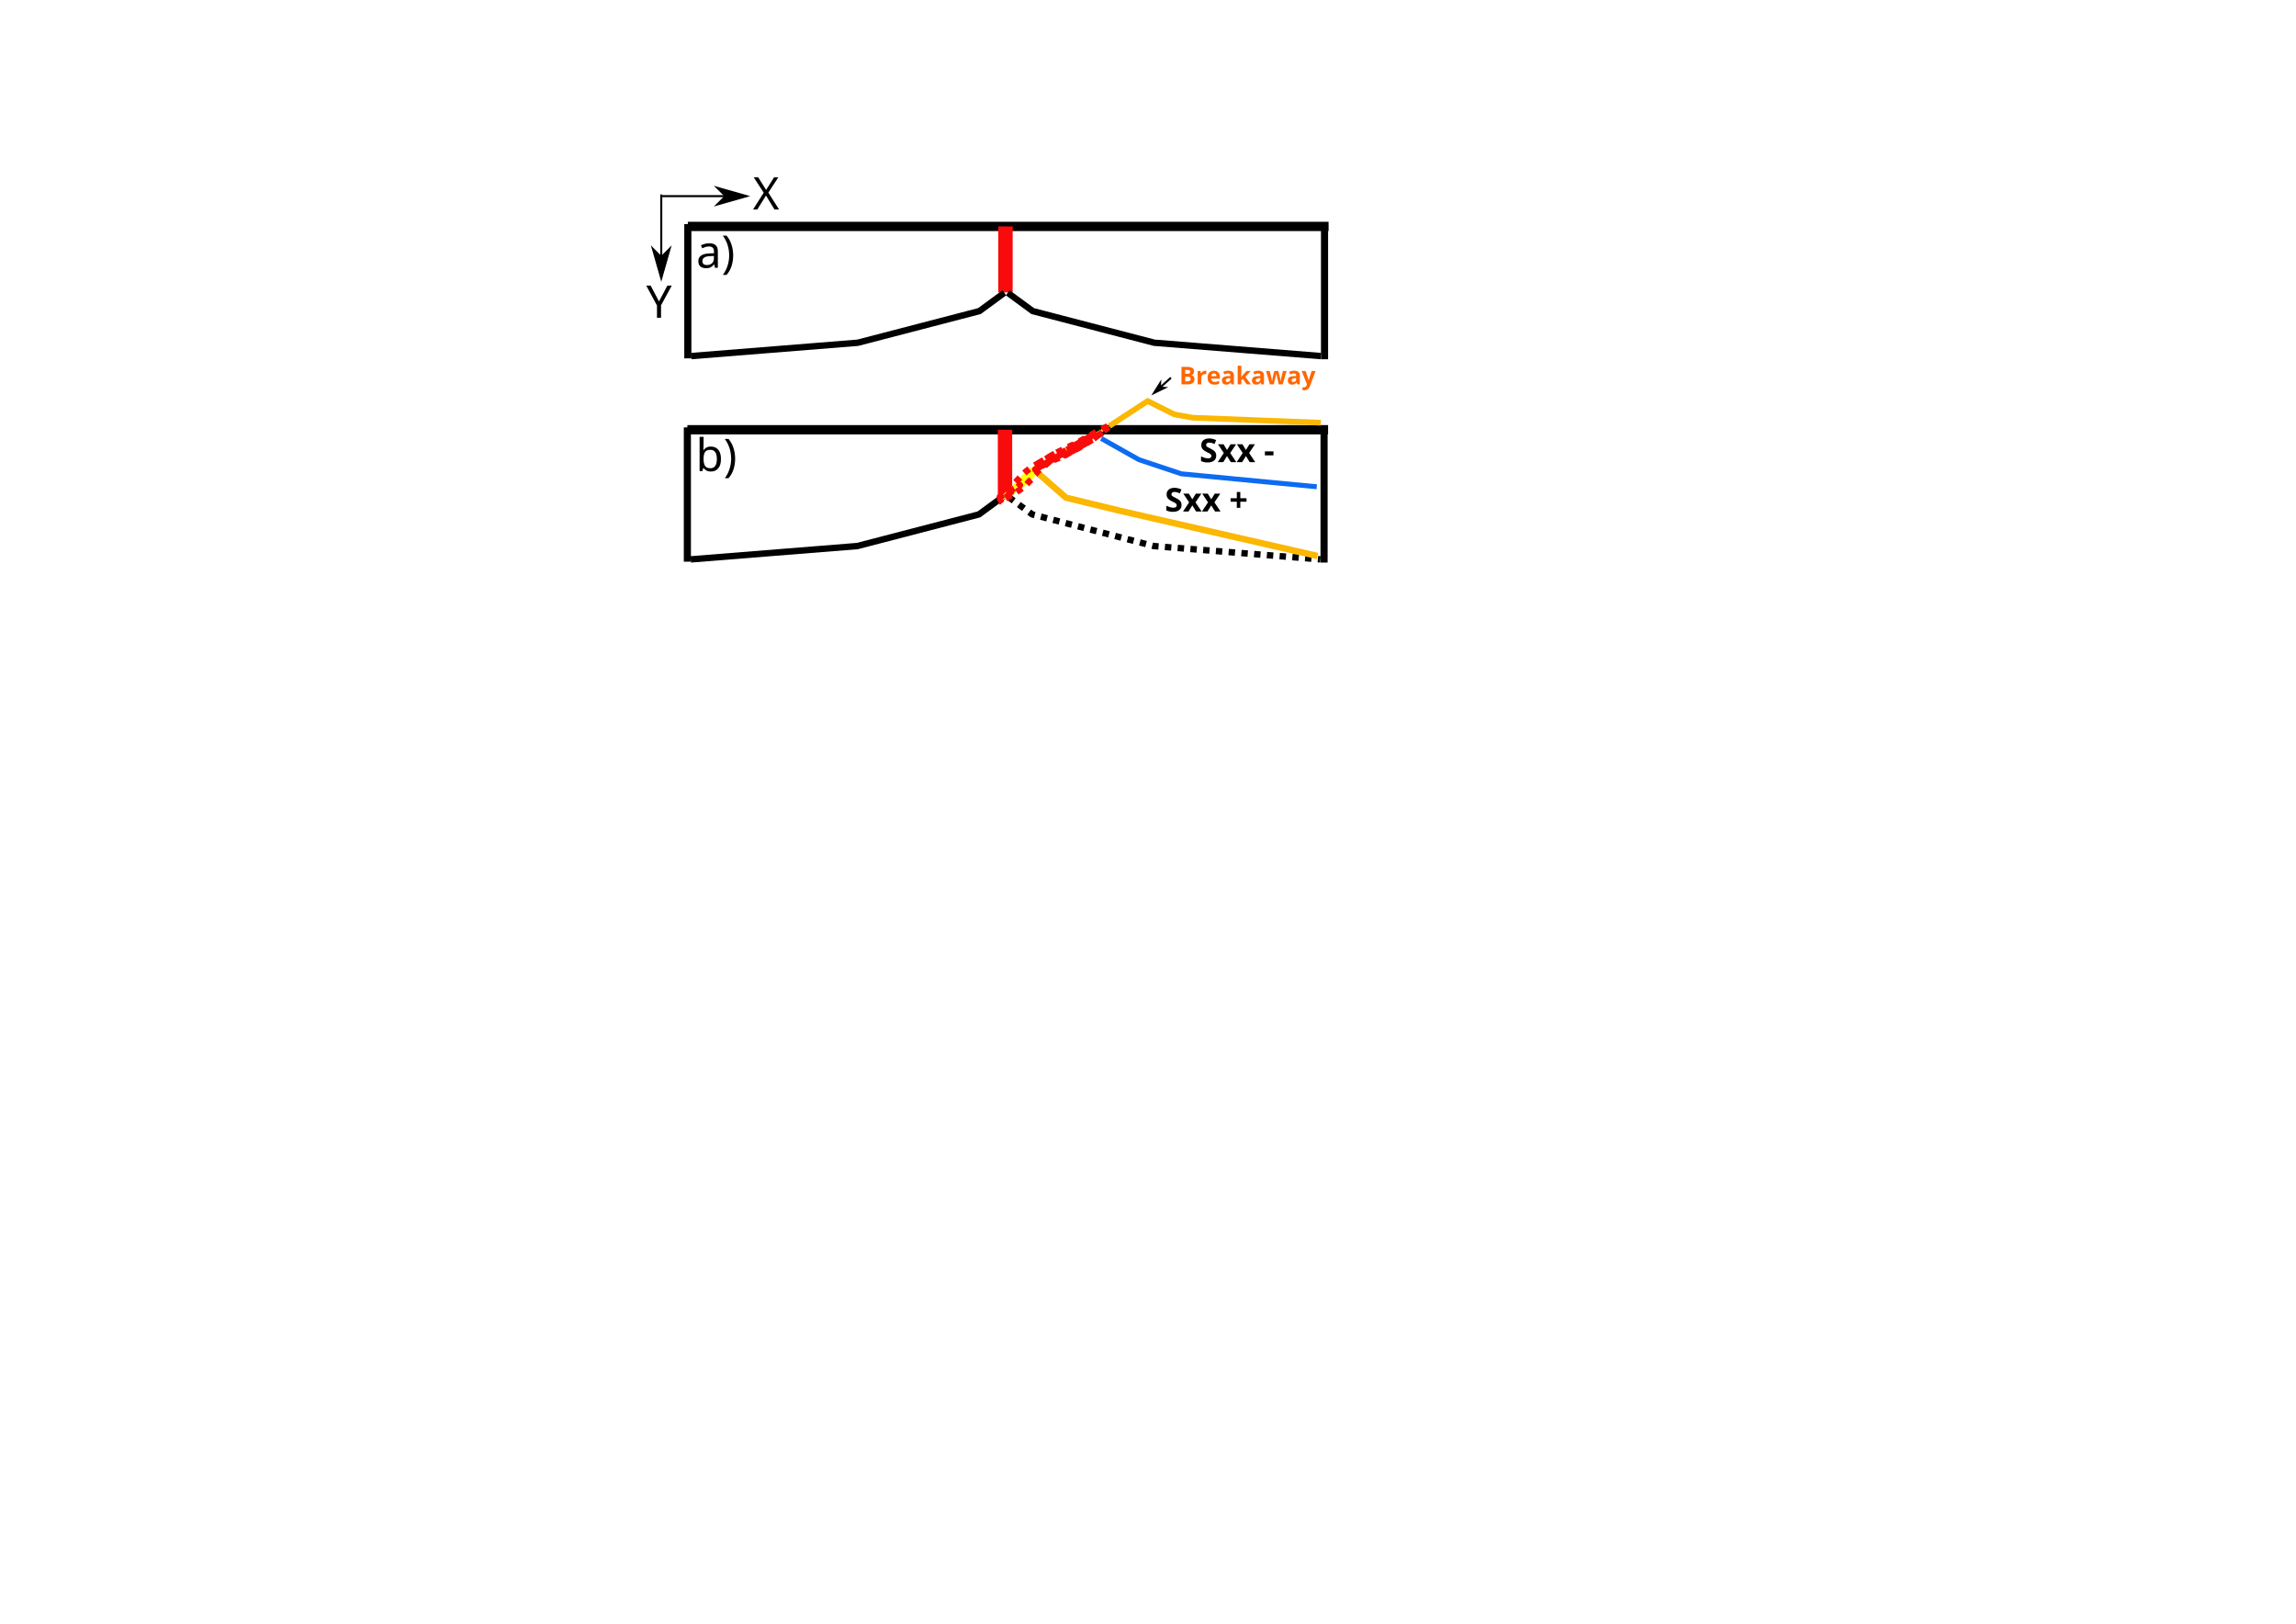
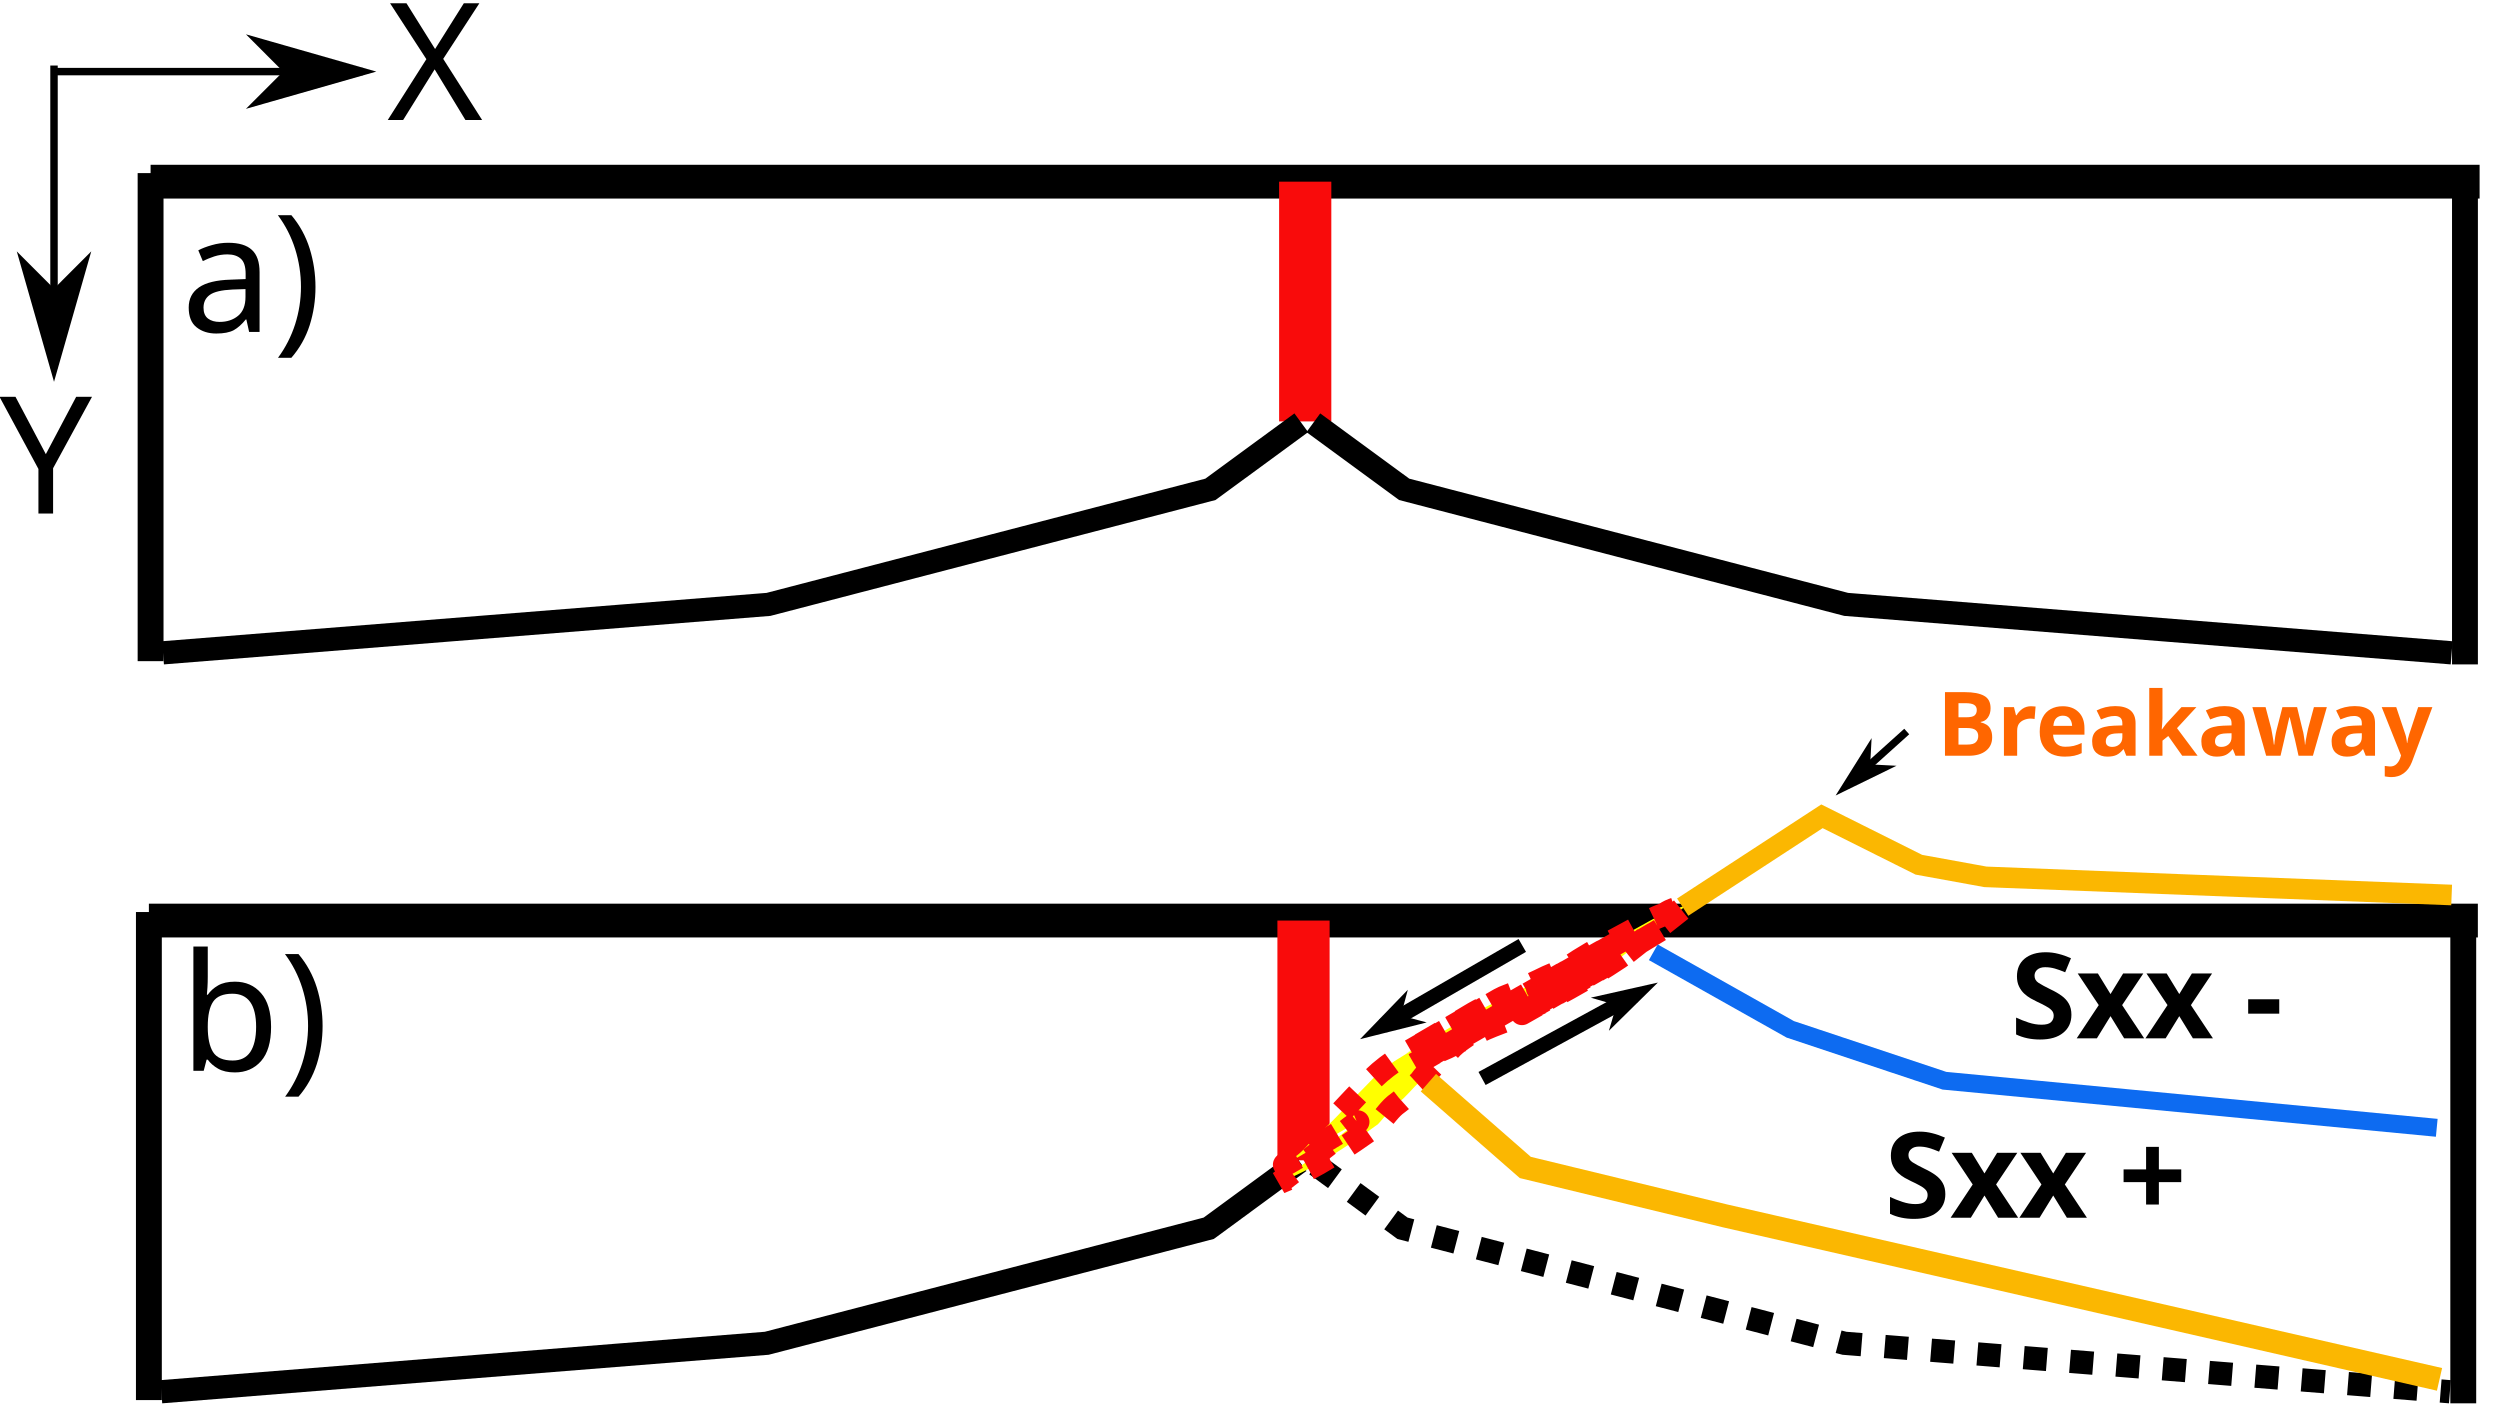
- <svg xmlns="http://www.w3.org/2000/svg" width="297mm" height="210mm" id="svg3268" version="1.1">
-   <defs id="defs3270">
-     <marker orient="auto" refY="0.0" refX="0.0" id="Arrow1Lend" style="overflow:visible;">
-       <path id="path4237" d="M 0.0,0.0 L 5.0,-5.0 L -12.5,0.0 L 5.0,5.0 L 0.0,0.0 z " style="fill-rule:evenodd;stroke:#000000;stroke-width:1.0pt;" transform="scale(0.8) rotate(180) translate(12.5,0)" />
+ <svg xmlns="http://www.w3.org/2000/svg" id="svg15609" version="1.1" width="336.25" height="190" xml:space="preserve">
+   <defs id="defs15613">
+     <marker orient="auto" refY="0.0" refX="0.0" id="Arrow1Send" style="overflow:visible;">
+       <path id="path3873" d="M 0.0,0.0 L 5.0,-5.0 L -12.5,0.0 L 5.0,5.0 L 0.0,0.0 z " style="fill-rule:evenodd;stroke:#000000;stroke-width:1.0pt;" transform="scale(0.2) rotate(180) translate(6,0)" />
    </marker>
-     <marker orient="auto" refY="0.0" refX="0.0" id="Arrow1Mend" style="overflow:visible;">
-       <path id="path4243" d="M 0.0,0.0 L 5.0,-5.0 L -12.5,0.0 L 5.0,5.0 L 0.0,0.0 z " style="fill-rule:evenodd;stroke:#000000;stroke-width:1.0pt;" transform="scale(0.4) rotate(180) translate(10,0)" />
+     <marker orient="auto" refY="0.0" refX="0.0" id="Arrow2Mend" style="overflow:visible;">
+       <path id="path3885" style="fill-rule:evenodd;stroke-width:0.625;stroke-linejoin:round;" d="M 8.719,4.034 L -2.207,0.016 L 8.719,-4.002 C 6.973,-1.63 6.983,1.616 8.719,4.034 z " transform="scale(0.6) rotate(180) translate(0,0)" />
    </marker>
  </defs>
-   <g id="layer1">
-     <path style="fill:none;stroke:#000000;stroke-width:4.543;stroke-linecap:butt;stroke-linejoin:miter;stroke-opacity:1;stroke-miterlimit:4;stroke-dasharray:none" d="m 336.283,110.685 313.25,0" id="path3277" />
-     <path style="fill:none;stroke:#000000;stroke-width:3.48;stroke-linecap:butt;stroke-linejoin:miter;stroke-opacity:1;stroke-miterlimit:4;stroke-dasharray:none" d="m 336.283,109.533 0,65.644" id="path4047" />
-     <path style="fill:none;stroke:#000000;stroke-width:3.48;stroke-linecap:butt;stroke-linejoin:miter;stroke-miterlimit:4;stroke-opacity:1;stroke-dasharray:none" d="m 647.567,109.97 0,65.644" id="path4047-8" />
-     <path style="fill:none;stroke:#f90b0b;stroke-width:7.023;stroke-linecap:butt;stroke-linejoin:miter;stroke-miterlimit:4;stroke-opacity:1;stroke-dasharray:none" d="m 491.581,110.685 0,32.246" id="path4067" />
-     <text xml:space="preserve" style="font-size:22px;font-style:normal;font-weight:normal;line-height:125%;letter-spacing:0px;word-spacing:0px;fill:#000000;fill-opacity:1;stroke:none;font-family:Sans" x="340.395" y="130.895" id="text4071">
-       <tspan id="tspan4073" x="340.395" y="130.895">a)</tspan>
-     </text>
-     <path style="fill:none;stroke:#000000;stroke-width:3.125;stroke-linecap:butt;stroke-linejoin:miter;stroke-opacity:1;stroke-miterlimit:4;stroke-dasharray:none" d="m 337.952,174.055 81.434,-6.515 59.447,-15.473 12.215,-8.958" id="path4113" />
-     <path style="fill:none;stroke:#000000;stroke-width:3.125;stroke-linecap:butt;stroke-linejoin:miter;stroke-miterlimit:4;stroke-opacity:1;stroke-dasharray:none" d="m 645.773,174.055 -81.434,-6.515 -59.447,-15.473 -12.215,-8.958" id="path4113-5" />
-     <path style="fill:none;stroke:#000000;stroke-width:4.543;stroke-linecap:butt;stroke-linejoin:miter;stroke-miterlimit:4;stroke-opacity:1;stroke-dasharray:none" d="m 336.052,210.067 313.25,0" id="path3277-7" />
-     <path style="fill:none;stroke:#000000;stroke-width:3.48;stroke-linecap:butt;stroke-linejoin:miter;stroke-miterlimit:4;stroke-opacity:1;stroke-dasharray:none" d="m 336.052,208.915 0,65.644" id="path4047-89" />
-     <path style="fill:none;stroke:#000000;stroke-width:3.48;stroke-linecap:butt;stroke-linejoin:miter;stroke-miterlimit:4;stroke-opacity:1;stroke-dasharray:none" d="m 647.336,209.351 0,65.644" id="path4047-8-2" />
-     <path style="fill:none;stroke:#f90b0b;stroke-width:7.023;stroke-linecap:butt;stroke-linejoin:miter;stroke-miterlimit:4;stroke-opacity:1;stroke-dasharray:none" d="m 491.35,210.067 0,32.246" id="path4067-2" />
-     <text xml:space="preserve" style="font-size:22px;font-style:normal;font-weight:normal;line-height:125%;letter-spacing:0px;word-spacing:0px;fill:#000000;fill-opacity:1;stroke:none;font-family:Sans" x="340.164" y="230.277" id="text4071-5">
-       <tspan id="tspan4073-2" x="340.164" y="230.277">b)</tspan>
-     </text>
-     <path style="fill:none;stroke:#000000;stroke-width:3.125;stroke-linecap:butt;stroke-linejoin:miter;stroke-miterlimit:4;stroke-opacity:1;stroke-dasharray:none" d="m 337.721,273.437 81.434,-6.515 59.447,-15.473 12.215,-8.958" id="path4113-4" />
-     <path style="fill:none;stroke:#000000;stroke-width:3.125;stroke-linecap:butt;stroke-linejoin:miter;stroke-miterlimit:4;stroke-opacity:1;stroke-dasharray:3.125,3.125;stroke-dashoffset:1.875" d="m 645.542,273.437 -81.434,-6.515 -59.447,-15.473 -12.215,-8.958" id="path4113-5-0" />
-     <path style="fill:#ffff00;fill-opacity:1;fill-rule:nonzero;stroke:#f90b0b;stroke-width:3.125;stroke-linejoin:miter;stroke-miterlimit:4;stroke-opacity:1;stroke-dasharray:3.125, 3.125;stroke-dashoffset:1.875" id="path4191" d="m 497.752,237.833 c 5.239,-3.638 -14.174,8.604 -7.574,4.038 1.076,-0.736 1.883,-1.787 2.747,-2.75 1.091,-0.871 2.074,-1.855 3.048,-2.852 1.309,-1.379 2.581,-2.782 3.924,-4.13 1.084,-1.185 2.307,-2.221 3.628,-3.128 6.544,-4.166 21.994,-12.713 1.644,-1.088 -0.181,0.104 0.346,-0.234 0.527,-0.339 10.405,-6.022 7.091,-4.328 11.173,-6.404 -26.233,15.106 0.554,-0.328 0.834,-0.488 0.734,-0.419 1.575,-0.63 2.333,-1.001 1.295,-0.803 2.707,-1.349 4.063,-2.039 1.293,-0.584 2.645,-1.054 3.982,-1.54 0.937,-0.566 0.426,-0.281 1.386,-0.769 0.203,-0.103 0.807,-0.425 0.609,-0.311 -3.229,1.865 -12.938,7.421 -9.705,5.564 3.618,-2.079 7.218,-4.188 10.859,-6.227 3.232,-1.81 -6.423,3.694 -9.634,5.541 28.683,-16.412 1.708,-0.952 1.283,-0.711 -0.204,0.116 0.395,-0.255 0.594,-0.381 0.7,-0.44 1.37,-0.89 2.034,-1.384 3.778,-2.916 8.321,-4.981 12.35,-7.291 0.679,-0.389 1.301,-0.67 2.048,-0.906 0.932,-0.765 2.197,-0.827 3.203,-1.402 0,0 -9.451,7.468 -9.451,7.468 l 0,0 c -1.103,0.337 -2.104,0.887 -3.167,1.324 -0.943,0.442 -0.371,0.158 -1.295,0.654 -0.22,0.118 -0.877,0.477 -0.662,0.351 16.889,-9.847 11.577,-6.833 8.037,-4.636 -5.97,5.086 -25.351,14.321 -3.796,2.618 -36.086,20.78 24.002,-13.676 -12.059,6.911 -0.644,0.368 -1.338,0.662 -2.022,0.944 -1.326,0.527 -2.686,0.978 -3.948,1.654 -1.369,0.645 -2.707,1.339 -4.068,1.997 -0.662,0.279 -1.313,0.568 -1.95,0.901 -0.136,0.071 -0.538,0.298 -0.405,0.221 1.093,-0.635 26.565,-15.397 -0.858,0.496 -3.711,2.046 0.461,-0.251 9.441,-5.466 0.179,-0.104 -0.37,0.187 -0.549,0.291 -3.602,2.088 -7.177,4.221 -10.794,6.283 -3.044,1.736 13.596,-8.076 9.092,-5.279 -1.209,1.038 -2.719,1.739 -3.75,2.999 -1.326,1.375 -2.776,2.603 -3.893,4.166 -1.041,0.901 -1.829,2.052 -2.952,2.858 -1.091,0.746 -1.79,1.933 -2.704,2.874 -4.129,2.962 -8.455,5.906 -13.165,7.798 0,0 9.565,-7.431 9.565,-7.431 z" />
-     <path style="fill:none;stroke:#fbb701;stroke-width:2.771;stroke-linecap:butt;stroke-linejoin:miter;stroke-opacity:1;stroke-miterlimit:4;stroke-dasharray:none" d="m 542.352,208.257 18.73,-12.215 13.029,6.515 8.958,1.629 62.704,2.443" id="path4193" />
-     <path style="fill:none;stroke:#fbb701;stroke-width:3.125;stroke-linecap:butt;stroke-linejoin:miter;stroke-opacity:1;stroke-miterlimit:4;stroke-dasharray:none" d="m 508.149,231.873 13.029,11.401 26.873,6.515 96.092,21.987" id="path4195" />
-     <path style="fill:none;stroke:#0d6bf1;stroke-width:2.417;stroke-linecap:butt;stroke-linejoin:miter;stroke-opacity:1;stroke-miterlimit:4;stroke-dasharray:none" d="m 538.398,214.334 18.426,10.365 20.73,6.91 66.22,6.334" id="path4197" />
-     <text xml:space="preserve" style="font-size:16px;font-style:normal;font-weight:bold;line-height:125%;letter-spacing:0px;word-spacing:0px;fill:#000000;fill-opacity:1;stroke:none;font-family:Sans;-inkscape-font-specification:Sans Bold" x="569.493" y="250.035" id="text4199">
-       <tspan id="tspan4201" x="569.493" y="250.035">Sxx +</tspan>
-     </text>
-     <text xml:space="preserve" style="font-size:16px;font-style:normal;font-weight:bold;line-height:125%;letter-spacing:0px;word-spacing:0px;fill:#000000;fill-opacity:1;stroke:none;font-family:Sans;-inkscape-font-specification:Sans Bold" x="586.452" y="225.909" id="text4199-5">
-       <tspan id="tspan4201-3" x="586.452" y="225.909">Sxx -</tspan>
-     </text>
-     <text xml:space="preserve" style="font-size:12px;font-style:normal;font-weight:bold;line-height:125%;letter-spacing:0px;word-spacing:0px;fill:#ff6600;fill-opacity:1;stroke:none;font-family:Sans;-inkscape-font-specification:Sans Bold" x="576.554" y="187.899" id="text4224">
-       <tspan id="tspan4226" x="576.554" y="187.899">Breakaway</tspan>
-     </text>
-     <path style="fill:none;stroke:#000000;stroke-width:0.999;stroke-linecap:butt;stroke-linejoin:miter;stroke-opacity:1;marker-end:url(#Arrow1Mend);stroke-miterlimit:4;stroke-dasharray:none" d="m 572.482,184.642 -8.143,7.329" id="path4228" />
-     <path style="fill:none;stroke:#000000;stroke-width:1px;stroke-linecap:butt;stroke-linejoin:miter;stroke-opacity:1;marker-end:url(#Arrow1Lend)" d="m 323.294,95.878 41.531,0" id="path4674" />
-     <path style="fill:none;stroke:#000000;stroke-width:1px;stroke-linecap:butt;stroke-linejoin:miter;stroke-opacity:1;marker-end:url(#Arrow1Lend)" d="m 323.294,95.064 0,40.717" id="path4862" />
-     <text xml:space="preserve" style="font-size:22px;font-style:normal;font-weight:normal;line-height:125%;letter-spacing:0px;word-spacing:0px;fill:#000000;fill-opacity:1;stroke:none;font-family:Sans" x="368.083" y="102.393" id="text5048">
-       <tspan id="tspan5050" x="368.083" y="102.393">X</tspan>
-     </text>
-     <text xml:space="preserve" style="font-size:22px;font-style:normal;font-weight:normal;line-height:125%;letter-spacing:0px;word-spacing:0px;fill:#000000;fill-opacity:1;stroke:none;font-family:Sans" x="315.965" y="155.325" id="text5052">
-       <tspan id="tspan5054" x="315.965" y="155.325">Y</tspan>
-     </text>
+   <g id="g15617" transform="matrix(1.25,0,0,-1.25,0,190)">
+     <g id="g15619" transform="scale(0.1,0.1)">
+       <path d="m 162.031,1324.52 2506.019,0" style="fill:none;stroke:#000000;stroke-opacity:1;stroke-width:36.34;stroke-linecap:butt;stroke-linejoin:miter;stroke-miterlimit:4;stroke-dasharray:none" id="path15621" />
+       <path d="m 162.031,1333.74 0,-525.154" style="fill:none;stroke:#000000;stroke-opacity:1;stroke-width:27.836;stroke-linecap:butt;stroke-linejoin:miter;stroke-miterlimit:4;stroke-dasharray:none" id="path15623" />
+       <path d="m 2652.3,1330.27 0,-525.165" style="fill:none;stroke:#000000;stroke-opacity:1;stroke-width:27.836;stroke-linecap:butt;stroke-linejoin:miter;stroke-miterlimit:4;stroke-dasharray:none" id="path15625" />
+       <path d="m 1404.41,1324.52 0,-257.97" style="fill:none;stroke:#f90b0b;stroke-opacity:1;stroke-width:56.183;stroke-linecap:butt;stroke-linejoin:miter;stroke-miterlimit:4;stroke-dasharray:none" id="path15627" />
+       <g id="g15629" transform="scale(10,10)">
+         <text transform="matrix(1,0,0,-1,19.4926,116.284)" id="text15631">
+           <tspan style="fill:#000000;fill-opacity:1;fill-rule:nonzero;stroke:none;font-family:Verdana;font-variant:normal;font-weight:normal;font-size:17.6;writing-mode:lr;-inkscape-font-specification:Verdana" x="0 10.578" y="0" id="tspan15633">a)</tspan>
+         </text>
+       </g>
+       <path d="m 175.391,817.566 651.488,52.11 475.541,123.793 97.74,71.641" style="fill:none;stroke:#000000;stroke-opacity:1;stroke-width:25.002;stroke-linecap:butt;stroke-linejoin:miter;stroke-miterlimit:4;stroke-dasharray:none" id="path15635" />
+       <path d="m 2637.97,817.566 -651.49,52.11 -475.58,123.793 -97.74,71.641" style="fill:none;stroke:#000000;stroke-opacity:1;stroke-width:25.002;stroke-linecap:butt;stroke-linejoin:miter;stroke-miterlimit:4;stroke-dasharray:none" id="path15637" />
+       <path d="m 160.199,529.477 2505.971,0" style="fill:none;stroke:#000000;stroke-opacity:1;stroke-width:36.34;stroke-linecap:butt;stroke-linejoin:miter;stroke-miterlimit:4;stroke-dasharray:none" id="path15639" />
+       <path d="m 160.199,538.656 0,-525.148" style="fill:none;stroke:#000000;stroke-opacity:1;stroke-width:27.836;stroke-linecap:butt;stroke-linejoin:miter;stroke-miterlimit:4;stroke-dasharray:none" id="path15641" />
+       <path d="m 2650.47,535.188 0,-525.161" style="fill:none;stroke:#000000;stroke-opacity:1;stroke-width:27.836;stroke-linecap:butt;stroke-linejoin:miter;stroke-miterlimit:4;stroke-dasharray:none" id="path15643" />
+       <path d="m 1402.58,529.477 0,-257.961" style="fill:none;stroke:#f90b0b;stroke-opacity:1;stroke-width:56.183;stroke-linecap:butt;stroke-linejoin:miter;stroke-miterlimit:4;stroke-dasharray:none" id="path15645" />
+       <g id="g15647" transform="scale(10,10)">
+         <text transform="matrix(1,0,0,-1,19.3082,36.7785)" id="text15649">
+           <tspan style="fill:#000000;fill-opacity:1;fill-rule:nonzero;stroke:none;font-family:Verdana;font-variant:normal;font-weight:normal;font-size:17.6;writing-mode:lr;-inkscape-font-specification:Verdana" x="0 10.965" y="0" id="tspan15651">b)</tspan>
+         </text>
+       </g>
+       <path d="M 173.551,22.488 825,74.637 l 475.59,123.75 97.73,71.679" style="fill:none;stroke:#000000;stroke-opacity:1;stroke-width:25.002;stroke-linecap:butt;stroke-linejoin:miter;stroke-miterlimit:4;stroke-dasharray:none" id="path15653" />
+       <path d="m 2636.09,22.488 -651.44,52.148 -475.59,123.75 -97.73,71.679" style="fill:none;stroke:#000000;stroke-opacity:1;stroke-width:25.002;stroke-linecap:butt;stroke-linejoin:miter;stroke-miterlimit:4;stroke-dasharray:25.002,25.002;stroke-dashoffset:15.001" id="path15655" />
+       <path d="m 1453.79,307.328 c 41.91,29.102 -113.4,-68.828 -60.59,-32.297 8.6,5.899 15.04,14.289 21.96,21.989 8.75,6.992 16.6,14.839 24.37,22.808 10.47,11.063 20.67,22.274 31.41,33.051 8.67,9.492 18.44,17.769 29.02,25.043 52.34,33.316 175.98,101.719 13.16,8.707 -1.44,-0.82 2.78,1.871 4.22,2.691 83.25,48.211 56.72,34.649 89.38,51.25 -209.88,-120.851 4.41,2.621 6.68,3.91 5.86,3.36 12.58,5.04 18.63,8.008 10.39,6.41 21.68,10.782 32.54,16.293 10.31,4.688 21.13,8.438 31.84,12.34 7.5,4.488 3.39,2.231 11.09,6.129 1.6,0.82 6.45,3.398 4.84,2.5 -25.82,-14.922 -103.47,-59.371 -77.61,-44.531 28.94,16.64 57.73,33.519 86.87,49.851 25.86,14.45 -51.4,-29.57 -77.07,-44.34 229.45,131.29 13.63,7.622 10.24,5.668 -1.61,-0.937 3.16,2.071 4.76,3.043 5.59,3.52 10.98,7.11 16.29,11.098 30.2,23.32 66.56,39.84 98.79,58.32 5.43,3.121 10.39,5.352 16.37,7.219 7.46,6.141 17.57,6.641 25.62,11.25 l -75.58,-59.758 c -8.83,-2.699 -16.84,-7.07 -25.36,-10.59 -7.54,-3.55 -2.96,-1.289 -10.35,-5.23 -1.76,-0.941 -7.03,-3.828 -5.31,-2.82 135.12,78.789 92.62,54.648 64.3,37.07 -47.78,-40.66 -202.82,-114.57 -30.35,-20.93 -288.72,-166.25 191.99,109.41 -96.49,-55.281 -5.16,-2.93 -10.7,-5.309 -16.17,-7.539 -10.63,-4.211 -21.49,-7.852 -31.6,-13.238 -10.94,-5.153 -21.64,-10.703 -32.54,-15.973 -5.27,-2.23 -10.51,-4.539 -15.59,-7.23 -1.09,-0.547 -4.29,-2.379 -3.24,-1.758 8.75,5.078 212.5,123.168 -6.87,-3.942 -29.69,-16.371 3.71,1.993 75.54,43.711 1.41,0.821 -2.97,-1.492 -4.41,-2.351 -28.79,-16.68 -57.42,-33.75 -86.33,-50.231 -24.37,-13.91 108.75,64.614 72.73,42.231 -9.68,-8.321 -21.75,-13.91 -30,-23.989 -10.62,-11.011 -22.22,-20.82 -31.17,-33.359 -8.32,-7.191 -14.61,-16.402 -23.59,-22.851 -8.75,-5.981 -14.34,-15.469 -21.64,-23.008 -33.01,-23.672 -67.62,-47.223 -105.31,-62.383" style="fill:#ffff00;fill-opacity:1;fill-rule:nonzero;stroke:none" id="path15657" />
+       <path d="m 1453.79,307.336 c 41.91,29.102 -113.4,-68.828 -60.59,-32.309 8.6,5.899 15.04,14.301 21.96,21.989 8.75,7 16.6,14.851 24.37,22.82 10.47,11.051 20.67,22.262 31.41,33.043 8.67,9.488 18.44,17.777 29.02,25.039 52.34,33.32 175.98,101.719 13.16,8.711 -1.44,-0.82 2.78,1.879 4.22,2.699 83.25,48.199 56.72,34.649 89.38,51.25 -209.88,-120.859 4.41,2.617 6.68,3.899 5.86,3.359 12.58,5.039 18.63,8.011 10.39,6.41 21.68,10.778 32.54,16.289 10.31,4.692 21.13,8.442 31.84,12.34 7.5,4.5 3.39,2.231 11.09,6.141 1.6,0.82 6.45,3.398 4.84,2.5 -25.82,-14.922 -103.47,-59.379 -77.61,-44.531 28.94,16.64 57.73,33.511 86.87,49.839 25.86,14.45 -51.4,-29.57 -77.07,-44.339 229.45,131.289 13.63,7.621 10.24,5.671 -1.61,-0.941 3.16,2.071 4.76,3.04 5.59,3.519 10.98,7.109 16.29,11.101 30.2,23.316 66.56,39.84 98.79,58.316 5.43,3.122 10.39,5.352 16.37,7.231 7.46,6.133 17.57,6.641 25.62,11.25 l -75.58,-59.77 c -8.83,-2.699 -16.84,-7.07 -25.36,-10.589 -7.54,-3.551 -2.96,-1.282 -10.35,-5.231 -1.76,-0.937 -7.03,-3.828 -5.31,-2.808 135.12,78.789 92.62,54.648 64.3,37.07 -47.78,-40.672 -202.82,-114.57 -30.35,-20.942 -288.72,-166.25 191.99,109.411 -96.49,-55.269 -5.16,-2.93 -10.7,-5.32 -16.17,-7.539 -10.63,-4.219 -21.49,-7.852 -31.6,-13.242 -10.94,-5.161 -21.64,-10.707 -32.54,-15.977 -5.27,-2.23 -10.51,-4.531 -15.59,-7.23 -1.09,-0.543 -4.29,-2.383 -3.24,-1.762 8.75,5.082 212.5,123.172 -6.87,-3.942 -29.69,-16.367 3.71,1.993 75.54,43.711 1.41,0.821 -2.97,-1.48 -4.41,-2.339 -28.79,-16.68 -57.42,-33.75 -86.33,-50.239 -24.37,-13.902 108.75,64.61 72.73,42.231 -9.68,-8.321 -21.75,-13.91 -30,-23.992 -10.62,-11.008 -22.22,-20.821 -31.17,-33.36 -8.32,-7.179 -14.61,-16.398 -23.59,-22.851 -8.75,-5.969 -14.34,-15.469 -21.64,-23 -33.01,-23.68 -67.62,-47.227 -105.31,-62.387 l 76.52,59.457 z" style="fill:none;stroke:#f90b0b;stroke-opacity:1;stroke-width:25.002;stroke-linecap:butt;stroke-linejoin:miter;stroke-miterlimit:4;stroke-dasharray:25.002,25.002;stroke-dashoffset:15.001" id="path15659" />
+       <path d="m 1810.59,543.938 149.84,97.73 104.22,-52.109 71.68,-13.043 501.64,-19.539" style="fill:none;stroke:#fbb701;stroke-opacity:1;stroke-width:22.167;stroke-linecap:butt;stroke-linejoin:miter;stroke-miterlimit:4;stroke-dasharray:none" id="path15661" />
+       <path d="m 1536.95,355.027 104.26,-91.211 214.96,-52.109 768.75,-175.898" style="fill:none;stroke:#fbb701;stroke-opacity:1;stroke-width:25.002;stroke-linecap:butt;stroke-linejoin:miter;stroke-miterlimit:4;stroke-dasharray:none" id="path15663" />
+       <path d="m 1778.95,495.336 147.42,-82.93 165.82,-55.269 529.76,-50.66" style="fill:none;stroke:#0d6bf1;stroke-opacity:1;stroke-width:19.332;stroke-linecap:butt;stroke-linejoin:miter;stroke-miterlimit:4;stroke-dasharray:none" id="path15665" />
+       <g id="g15667" transform="scale(10,10)">
+         <text transform="matrix(1,0,0,-1,202.771,20.9719)" id="text15669">
+           <tspan style="fill:#000000;fill-opacity:1;fill-rule:nonzero;stroke:none;font-family:Verdana;font-variant:normal;font-weight:bold;font-size:12.8;writing-mode:lr;-inkscape-font-specification:Verdana-Bold" x="0 9.088 17.651 26.214 30.592" y="0" id="tspan15671">Sxx +</tspan>
+           <tspan style="fill:#000000;fill-opacity:1;fill-rule:nonzero;stroke:none;font-family:Verdana;font-variant:normal;font-weight:bold;font-size:12.8;writing-mode:lr;-inkscape-font-specification:Verdana-Bold" x="13.567 22.655 31.218 39.782 44.159" y="-19.301" id="tspan15673">Sxx -</tspan>
+         </text>
+       </g>
+       <g id="g15675" transform="scale(10,10)">
+         <text transform="matrix(1,0,0,-1,208.42,70.6809)" id="text15677">
+           <tspan style="fill:#ff6600;fill-opacity:1;fill-rule:nonzero;stroke:none;font-family:Verdana;font-variant:normal;font-weight:bold;font-size:9.6;writing-mode:lr;-inkscape-font-specification:Verdana-Bold" x="0 7.315 12.086 18.461 24.874 31.315 37.728 47.155 53.568" y="0" id="tspan15679">Breakaway</tspan>
+         </text>
+       </g>
+       <path d="m 2051.64,732.879 -65.16,-58.633" style="fill:none;stroke:#000000;stroke-opacity:1;stroke-width:7.994;stroke-linecap:butt;stroke-linejoin:miter;stroke-miterlimit:4;stroke-dasharray:none" id="path15681" />
+       <path d="m 2010.23,695.609 1.22,22.582 -30.9,-49.293 52.26,25.543" style="fill:#000000;fill-opacity:1;fill-rule:evenodd;stroke:none" id="path15683" />
+       <path d="m 2010.23,695.617 1.21,22.571 -30.9,-49.293 52.28,25.543 -22.59,1.179 z" style="fill:none;stroke:#000000;stroke-opacity:1;stroke-width:3.997;stroke-linecap:butt;stroke-linejoin:miter;stroke-miterlimit:4;stroke-dasharray:none" id="path15685" />
+       <path d="m 58.121,1442.96 332.231,0" style="fill:none;stroke:#000000;stroke-opacity:1;stroke-width:8;stroke-linecap:butt;stroke-linejoin:miter;stroke-miterlimit:4;stroke-dasharray:none" id="path15687" />
+       <path d="m 310.352,1442.96 -31.993,-31.99 111.993,31.99 -111.993,32.03" style="fill:#000000;fill-opacity:1;fill-rule:evenodd;stroke:none" id="path15689" />
+       <path d="m 310.352,1442.96 -31.993,-31.99 111.993,31.99 -111.993,32.03 31.993,-32.03 z" style="fill:none;stroke:#000000;stroke-opacity:1;stroke-width:8;stroke-linecap:butt;stroke-linejoin:miter;stroke-miterlimit:4;stroke-dasharray:none" id="path15691" />
+       <path d="m 58.121,1449.48 0,-325.74" style="fill:none;stroke:#000000;stroke-opacity:1;stroke-width:8;stroke-linecap:butt;stroke-linejoin:miter;stroke-miterlimit:4;stroke-dasharray:none" id="path15693" />
+       <path d="m 58.121,1203.74 -31.992,32.03 31.992,-112.03 32,112.03" style="fill:#000000;fill-opacity:1;fill-rule:evenodd;stroke:none" id="path15695" />
+       <path d="m 58.121,1203.74 -31.992,32.03 31.992,-112.03 32,112.03 -32,-32.03 z" style="fill:none;stroke:#000000;stroke-opacity:1;stroke-width:8;stroke-linecap:butt;stroke-linejoin:miter;stroke-miterlimit:4;stroke-dasharray:none" id="path15697" />
+       <g id="g15699" transform="scale(10,10)">
+         <text transform="matrix(1,0,0,-1,41.6426,139.086)" id="text15701">
+           <tspan style="fill:#000000;fill-opacity:1;fill-rule:nonzero;stroke:none;font-family:Verdana;font-variant:normal;font-weight:normal;font-size:17.6;writing-mode:lr;-inkscape-font-specification:Verdana" x="0" y="0" id="tspan15703">X</tspan>
+           <tspan style="fill:#000000;fill-opacity:1;fill-rule:nonzero;stroke:none;font-family:Verdana;font-variant:normal;font-weight:normal;font-size:17.6;writing-mode:lr;-inkscape-font-specification:Verdana" x="-41.694" y="42.346" id="tspan15705">Y</tspan>
+         </text>
+       </g>
+     </g>
+     <path style="fill:none;stroke:#000000;stroke-width:1.6;stroke-linecap:butt;stroke-linejoin:miter;stroke-miterlimit:4;stroke-opacity:1;stroke-dasharray:none;marker-end:url(#Arrow1Send)" d="m 159.469,35.955 16.408,8.952" id="path15707" />
+     <path style="fill:none;stroke:#000000;stroke-width:1.6;stroke-linecap:butt;stroke-linejoin:miter;stroke-miterlimit:4;stroke-opacity:1;stroke-dasharray:none;marker-end:url(#Arrow1Send)" d="M 163.797,50.271 148.816,41.615" id="path16587" />
  </g>
</svg>
